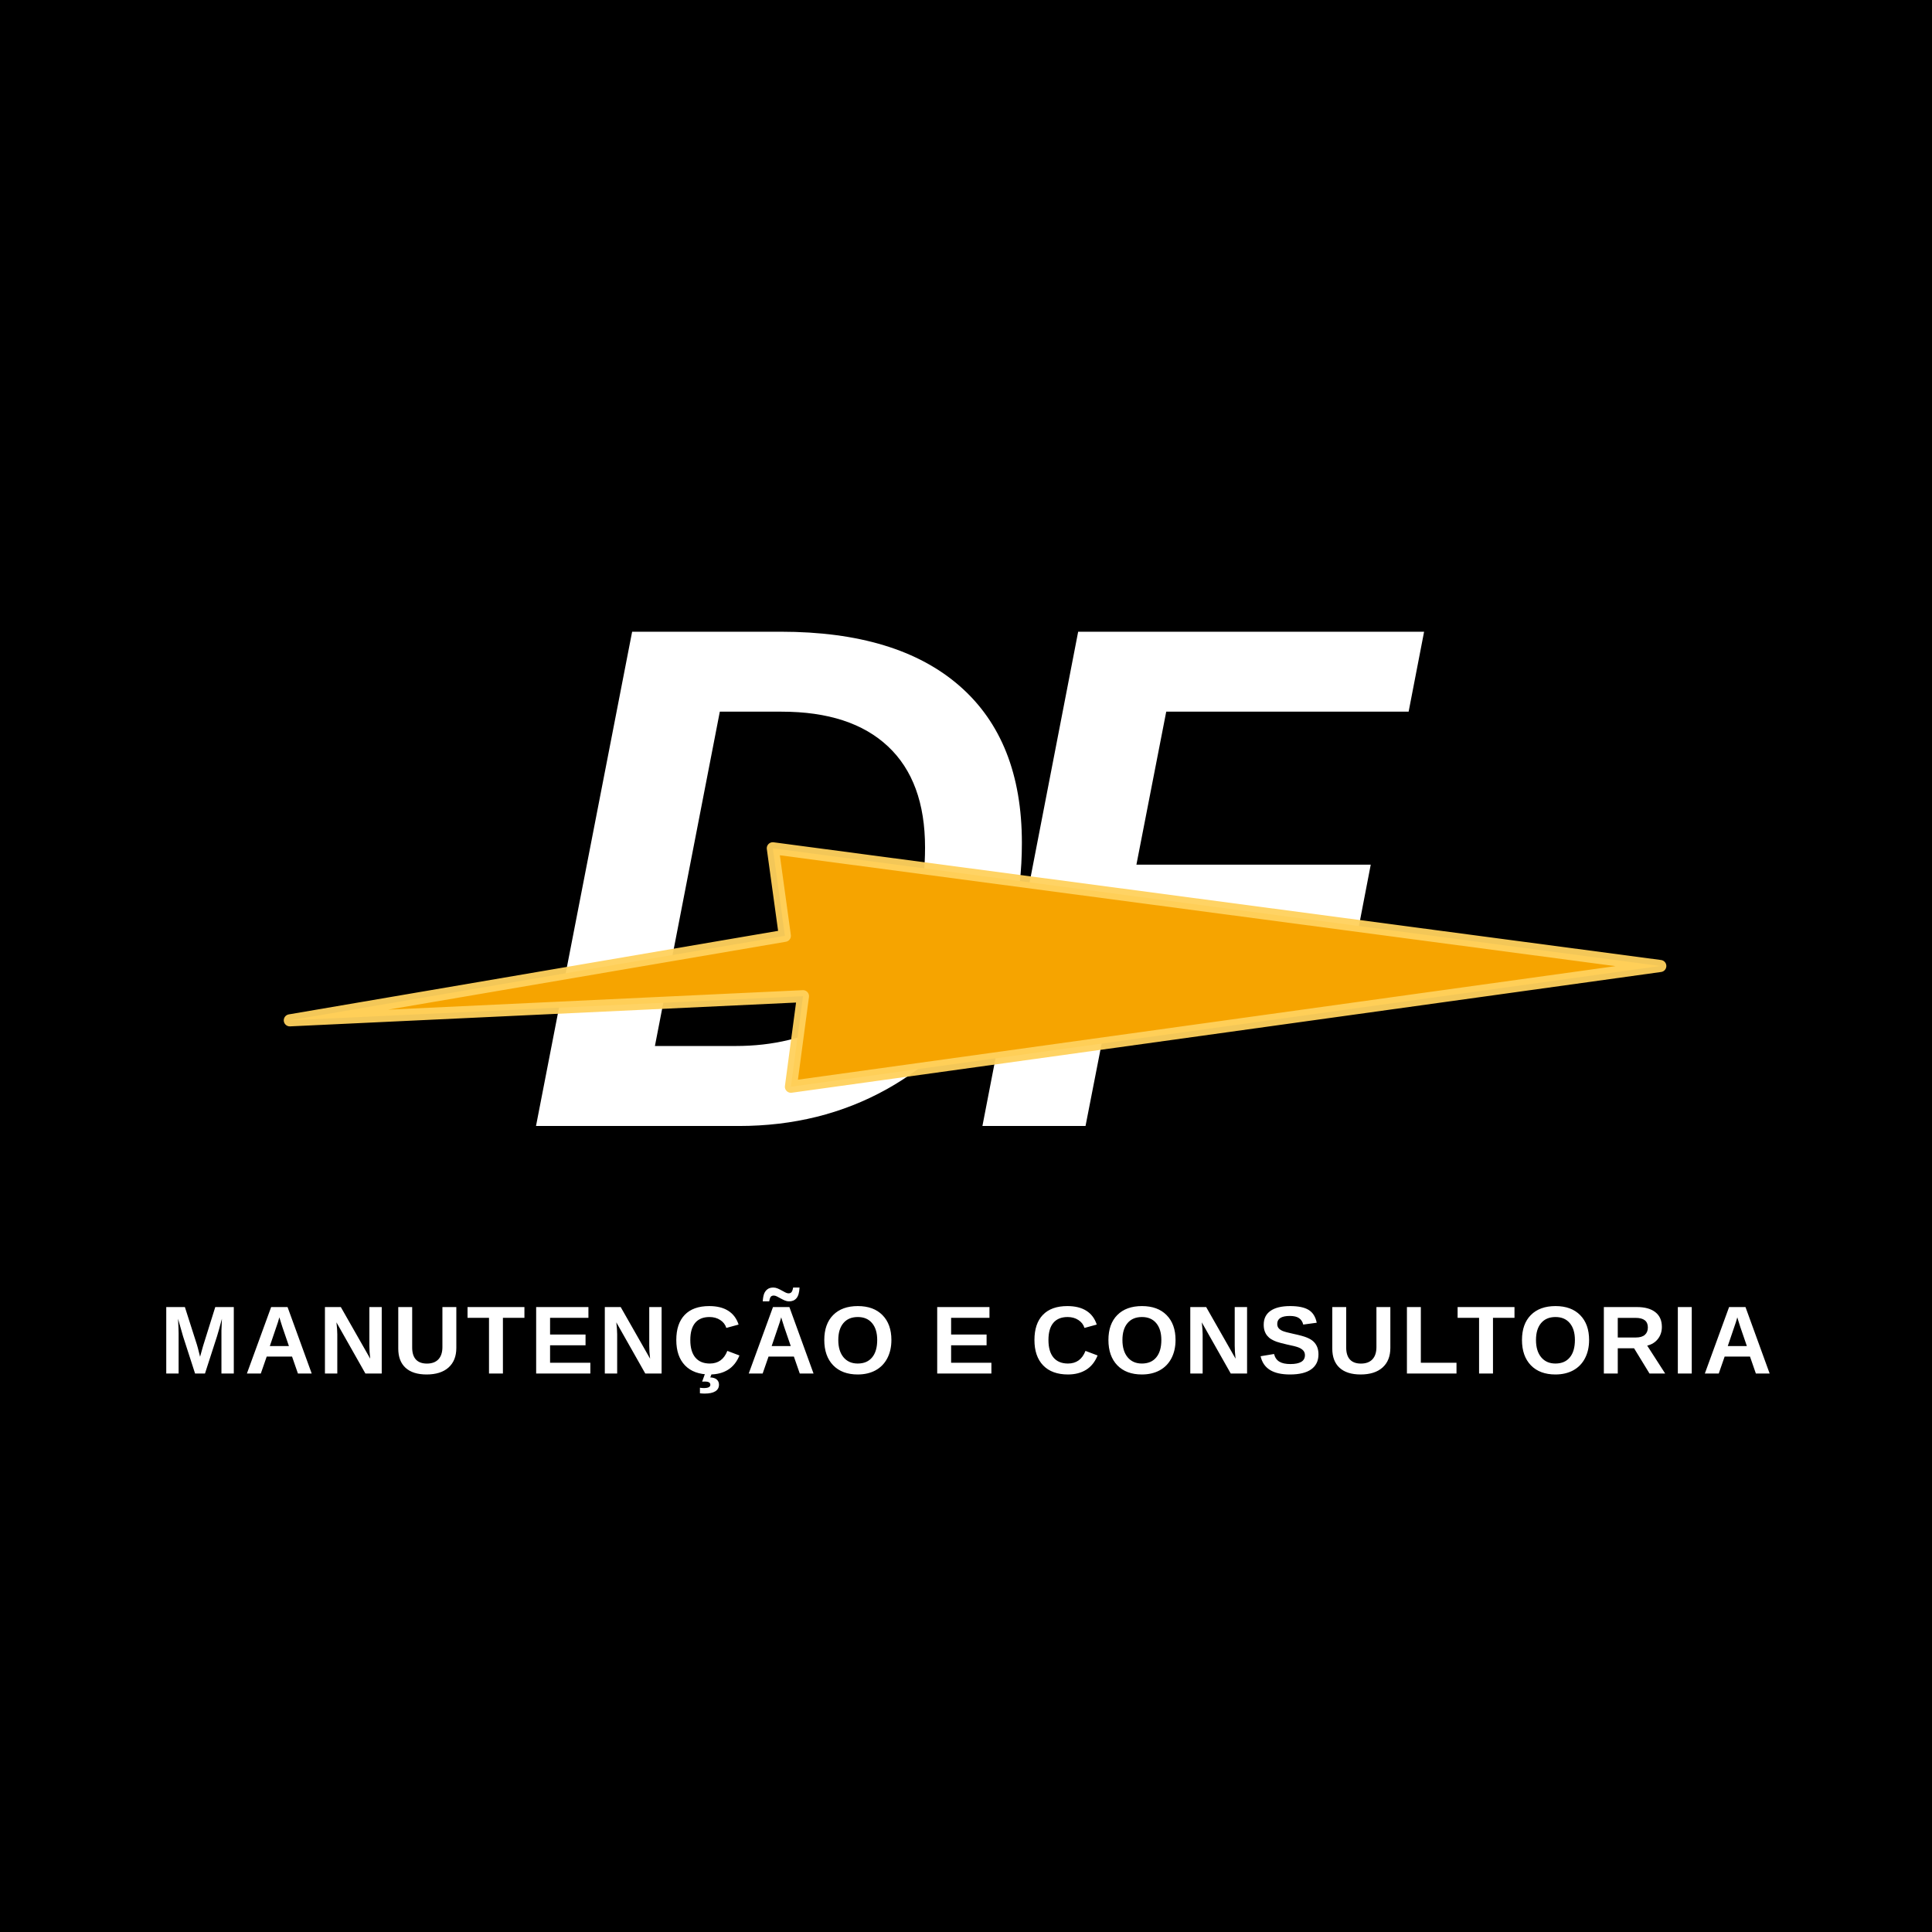
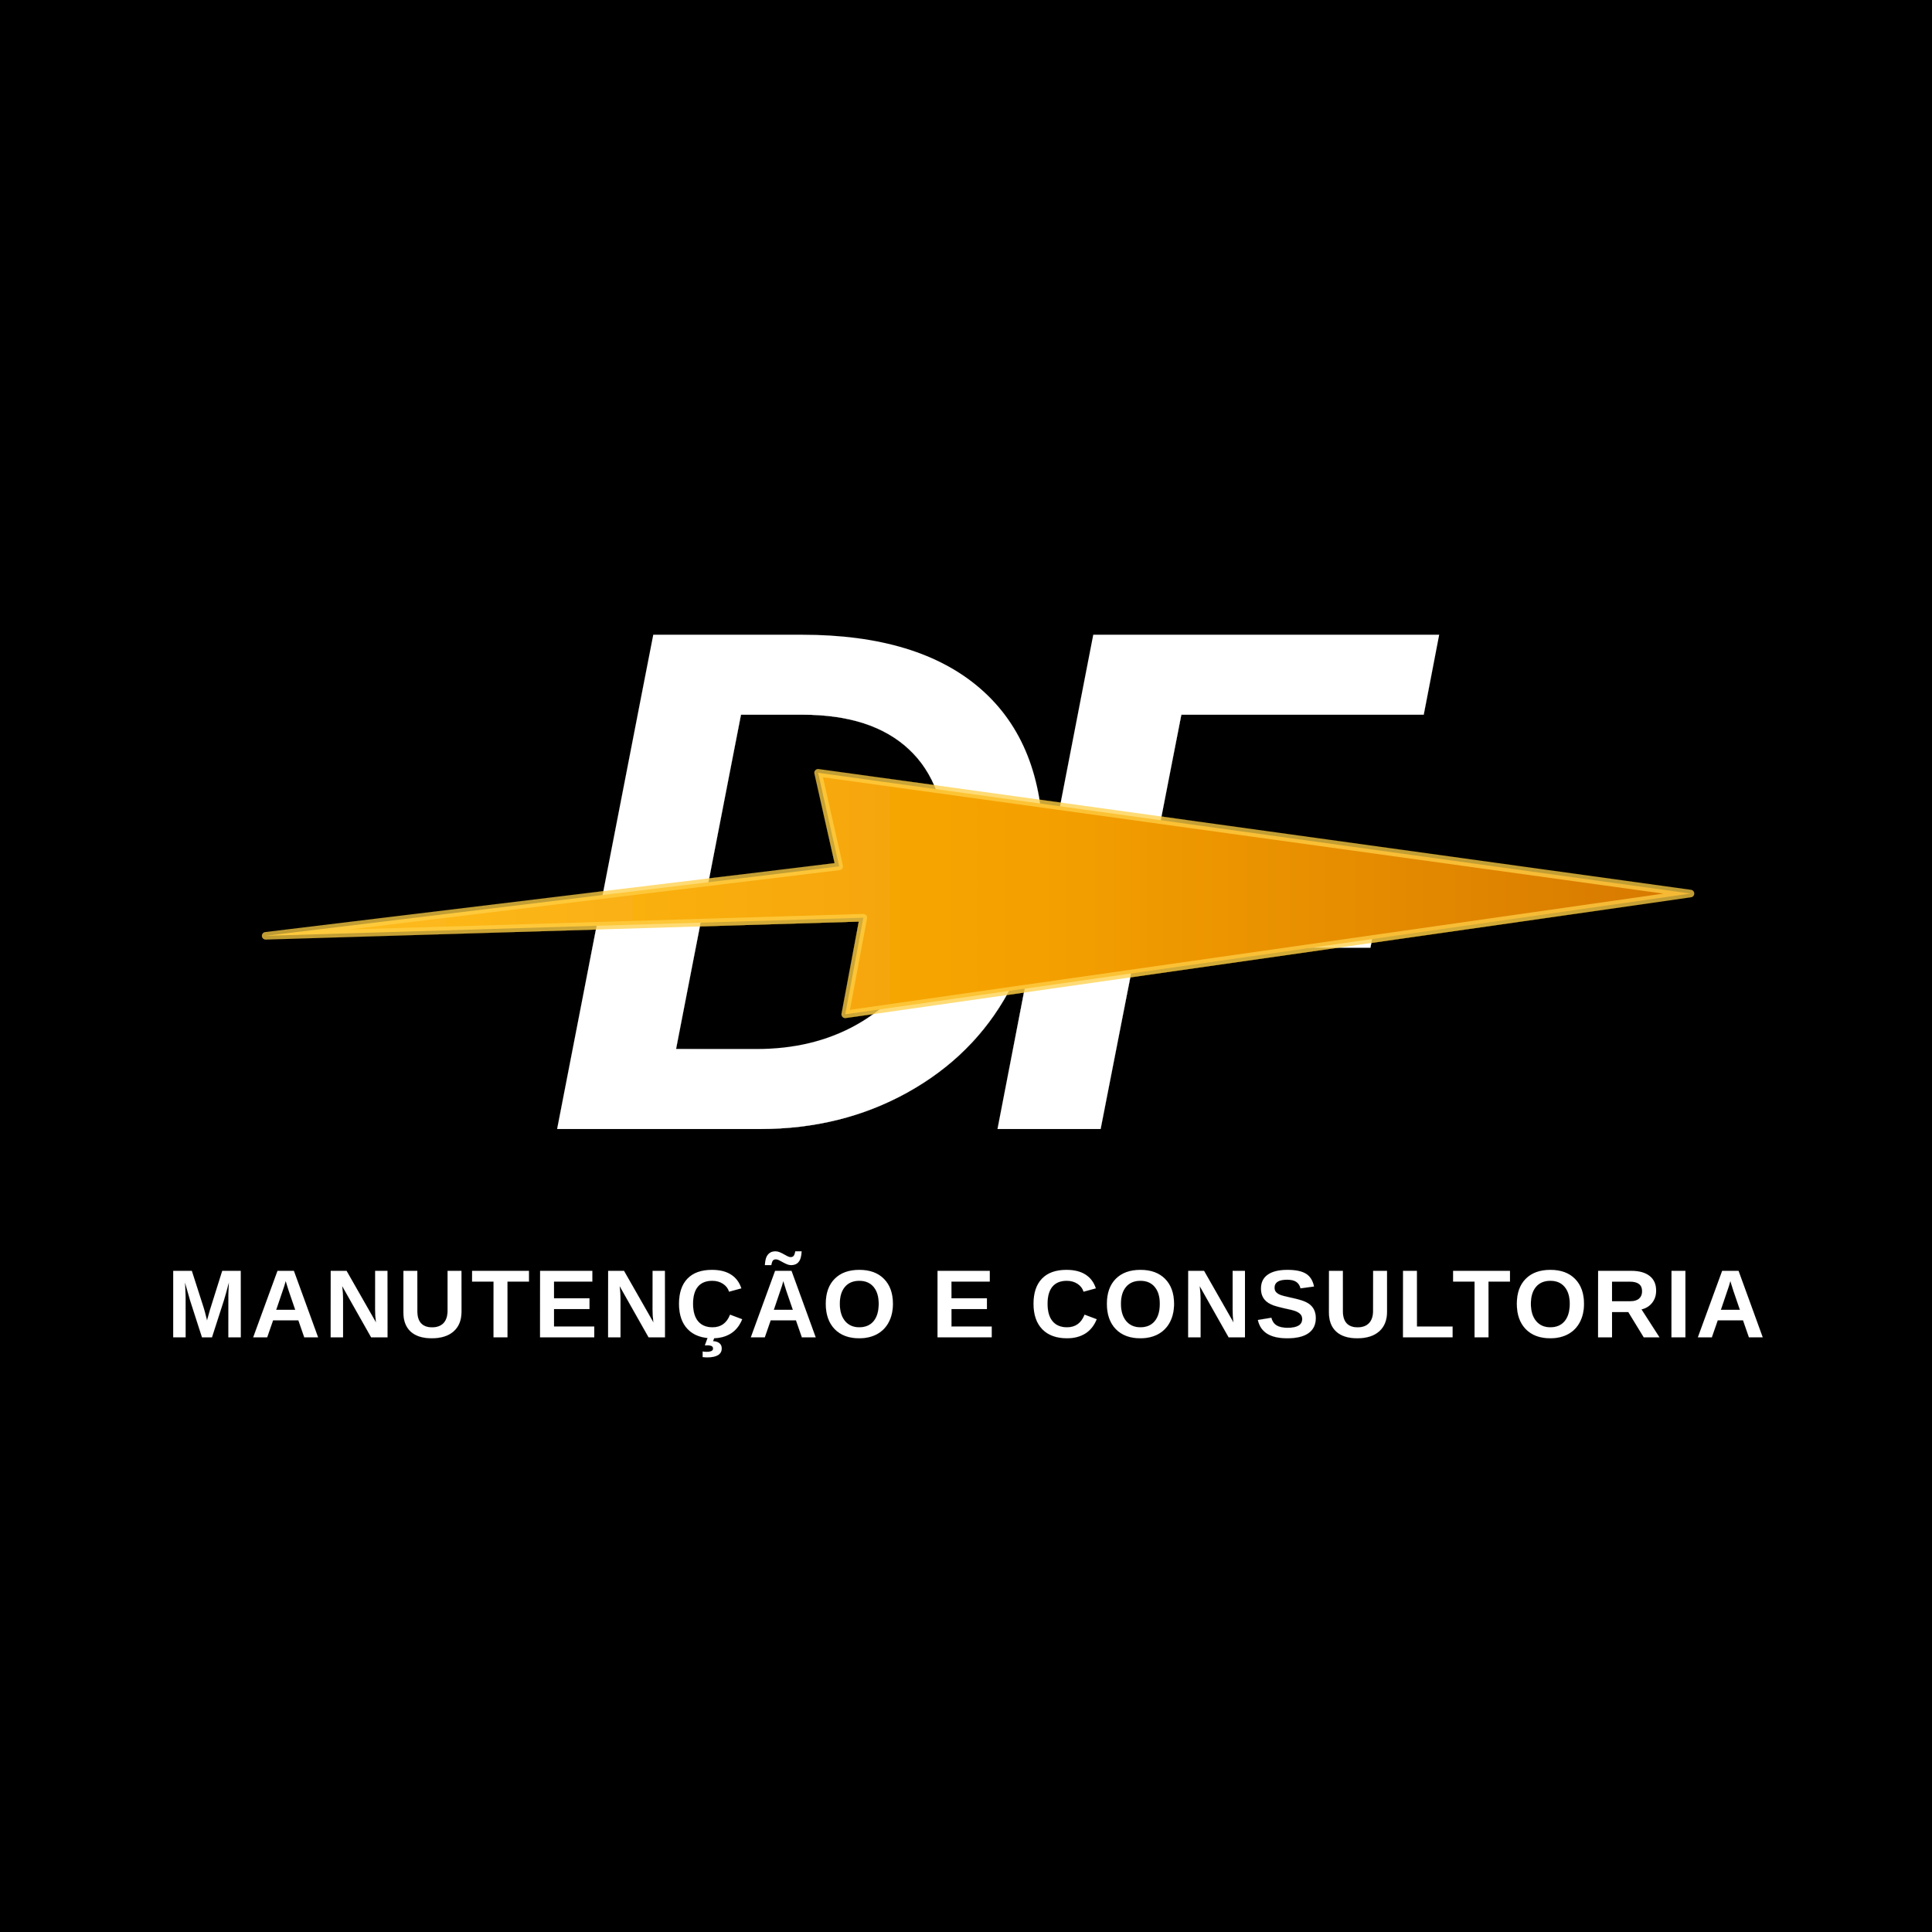
<svg xmlns="http://www.w3.org/2000/svg" viewBox="0 0 640 640" role="img" aria-label="DF Manutenção e Consultoria">
  <rect width="640" height="640" fill="#000000" />
-   <g transform="translate(0 8)">
-     <text x="320" y="365" text-anchor="middle" fill="#ffffff" font-family="Arial Black, Impact, Arial, sans-serif" font-size="238" font-weight="900" font-style="italic" letter-spacing="-24">DF</text>
-     <polygon points="96,330 260,302 256,273 550,312 262,352 266,322" fill="#f6a400" />
-     <polygon points="96,330 260,302 256,273 550,312 262,352 266,322" fill="none" stroke="#ffd15c" stroke-width="4" stroke-linejoin="round" opacity="0.95" />
-     <text x="320" y="447" text-anchor="middle" fill="#ffffff" font-family="Arial Black, Arial, sans-serif" font-size="32" font-weight="900" letter-spacing="1.4">MANUTENÇÃO E CONSULTORIA</text>
+   <defs>
+     <linearGradient id="raio" x1="82" y1="300" x2="560" y2="300" gradientUnits="userSpaceOnUse">
+       <stop offset="0" stop-color="#ffbf22" />
+       <stop offset="0.55" stop-color="#f4a000" />
+       <stop offset="1" stop-color="#d67800" />
+     </linearGradient>
+     <filter id="sombra" x="-20%" y="-20%" width="140%" height="140%">
+       <feDropShadow dx="0" dy="8" stdDeviation="7" flood-color="#000" flood-opacity="0.65" />
+     </filter>
+   </defs>
+   <g filter="url(#sombra)">
+     <text x="326" y="374" text-anchor="middle" fill="#ffffff" font-family="Arial Black, Impact, Arial, sans-serif" font-size="238" font-weight="900" font-style="italic" letter-spacing="-26">DF</text>
+     <polygon points="88,310 278,287 271,256 560,296 280,336 286,304" fill="url(#raio)" />
+     <polygon points="88,310 278,287 271,256 560,296 280,336 286,304" fill="none" stroke="#ffcf45" stroke-width="2.5" stroke-linejoin="round" opacity="0.75" />
+     <text x="320" y="443" text-anchor="middle" fill="#ffffff" font-family="Arial Black, Arial, sans-serif" font-size="32" font-weight="900" letter-spacing="1.2">MANUTENÇÃO E CONSULTORIA</text>
  </g>
</svg>
